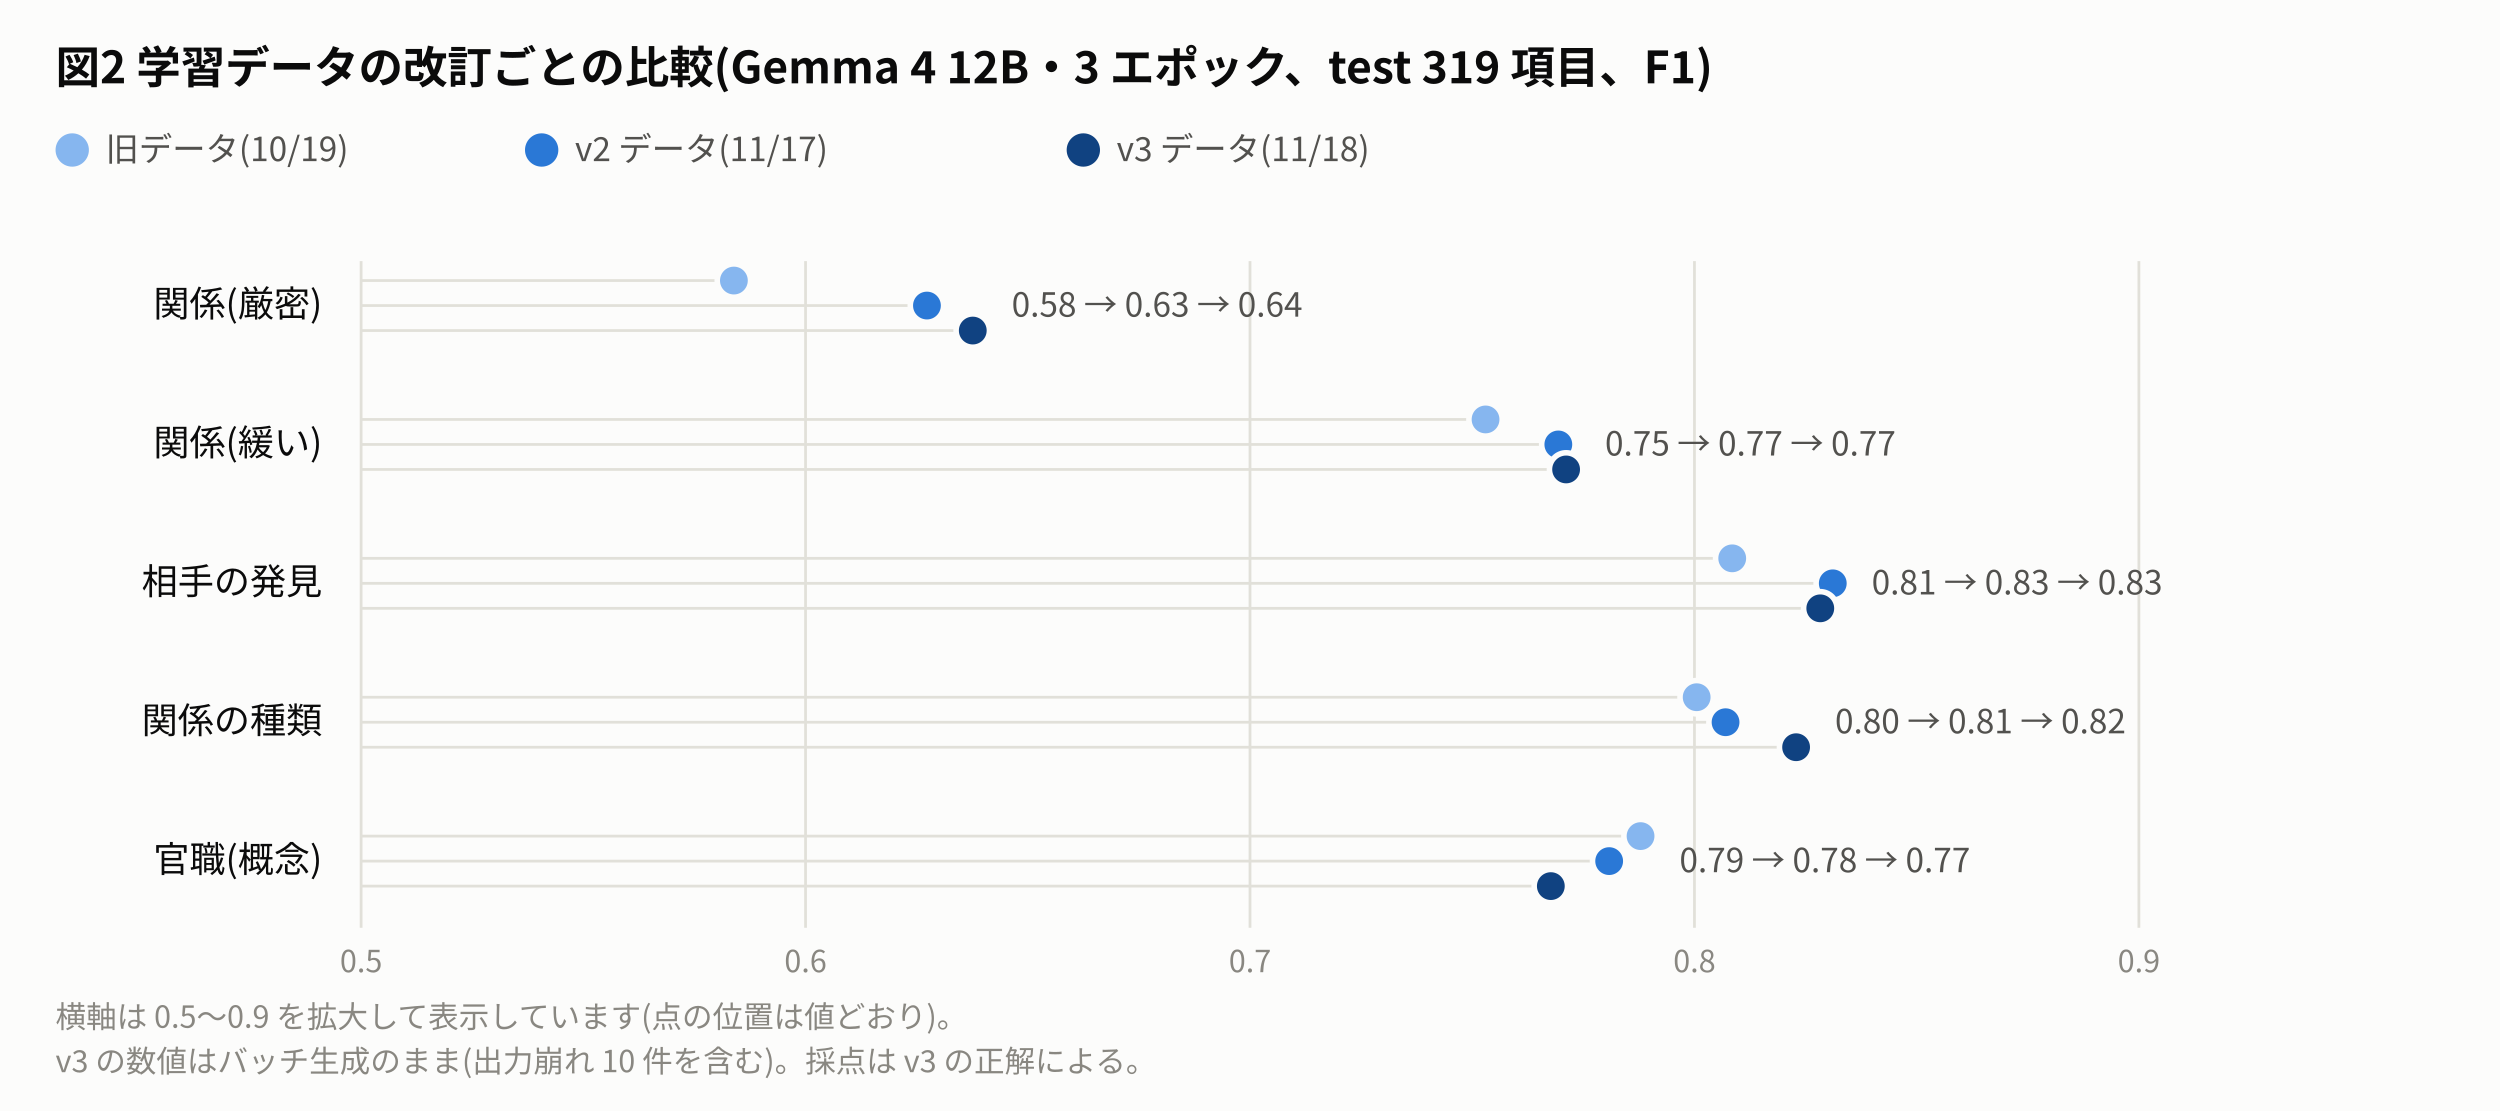
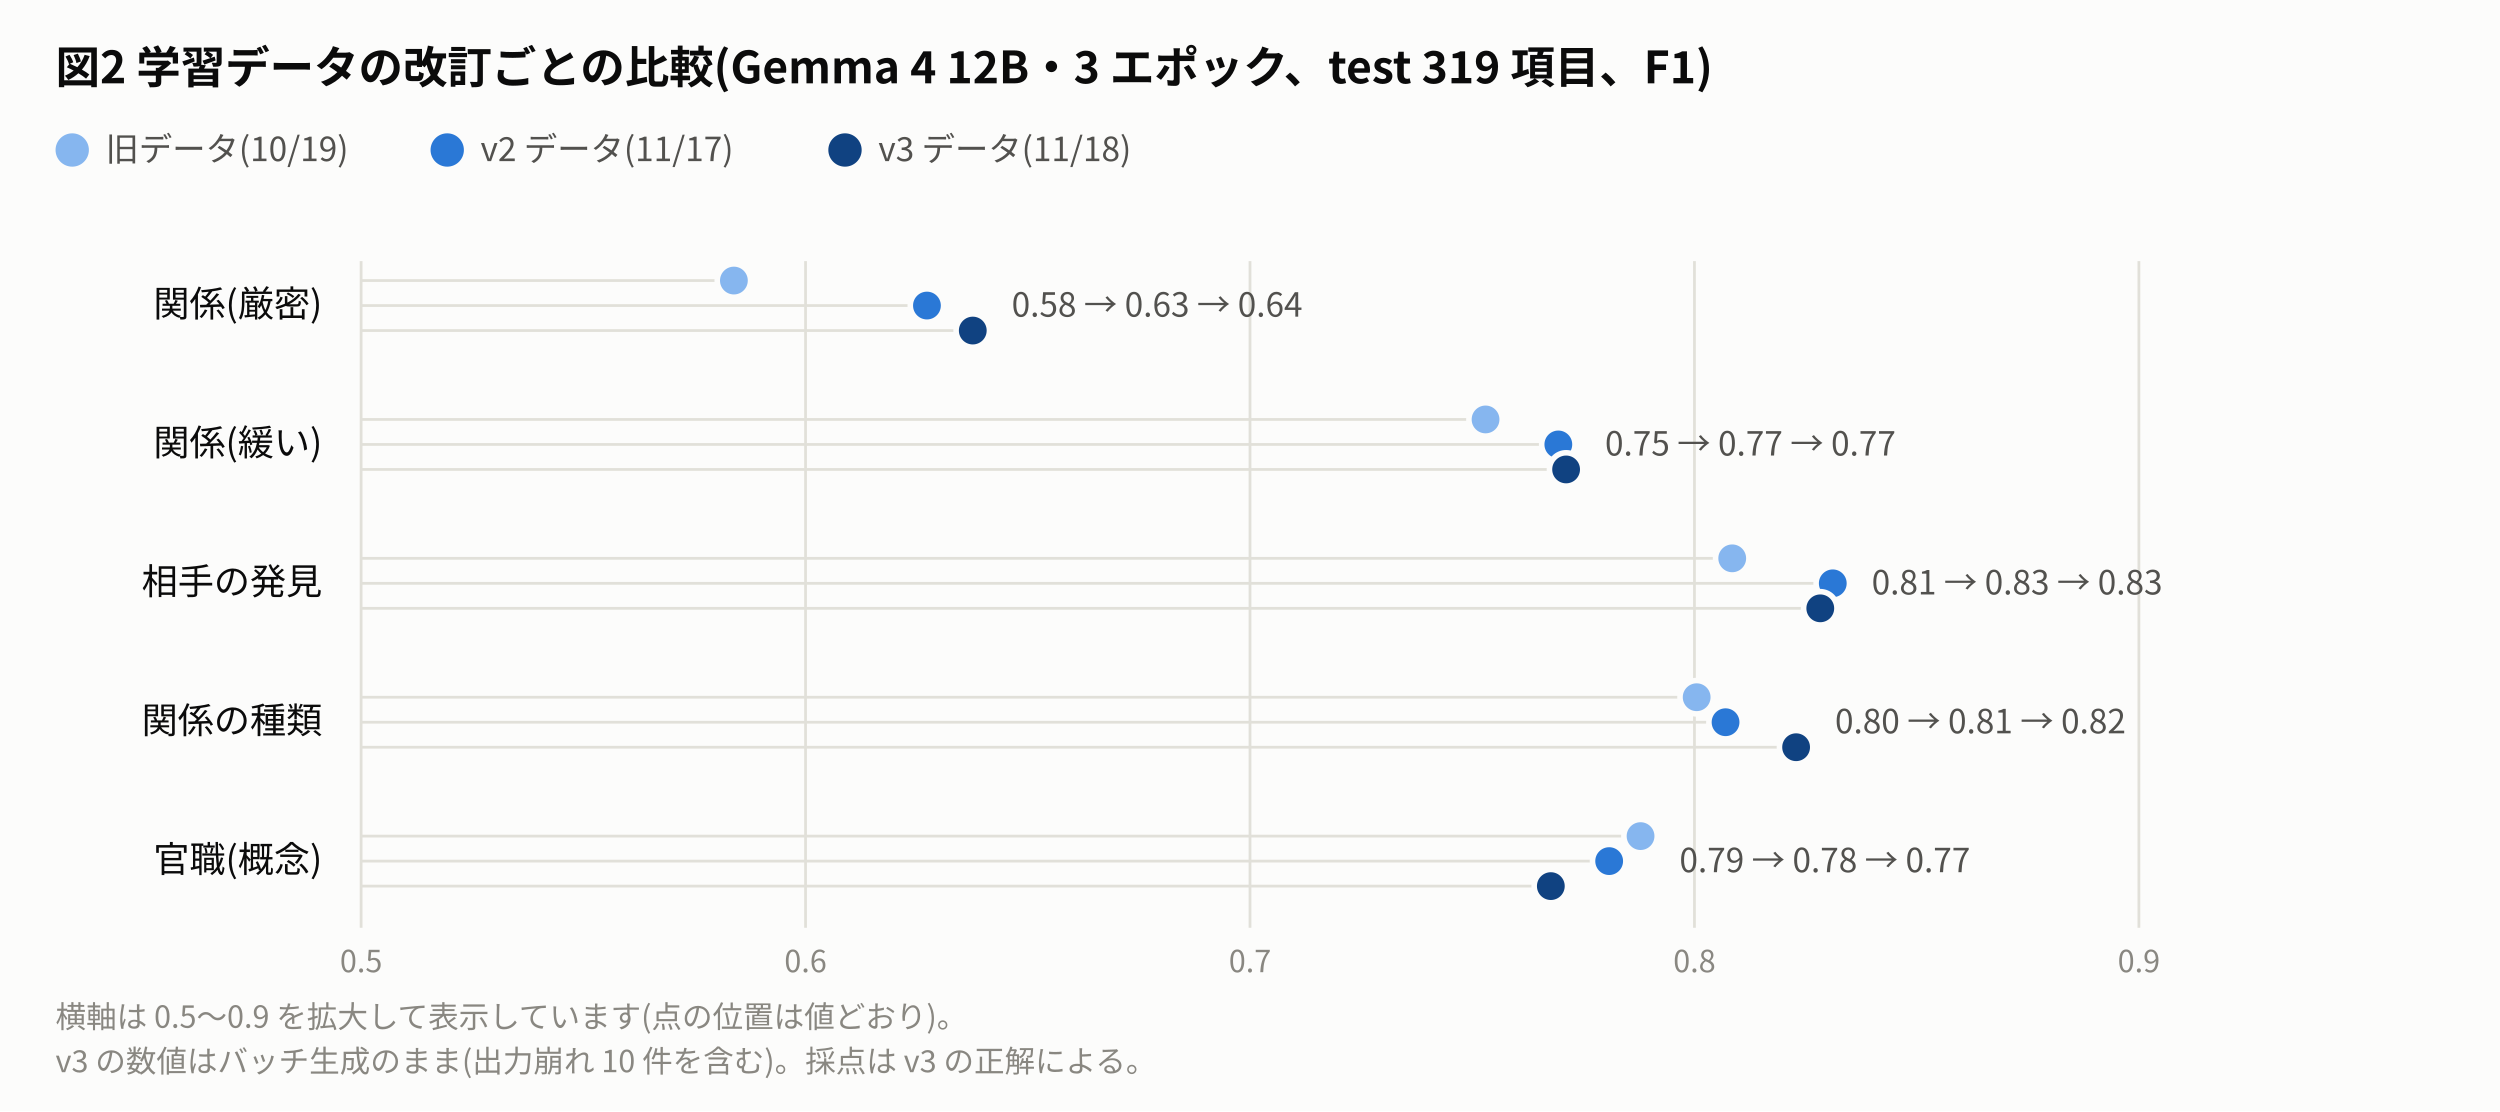
<svg xmlns="http://www.w3.org/2000/svg" width="900" height="400" viewBox="0 0 900 400" font-family="'Noto Sans CJK JP','Noto Sans JP','Hiragino Sans','Yu Gothic',sans-serif">
  <rect width="100%" height="100%" fill="#fcfcfb" />
  <text x="20.0" y="30.0" font-size="16" fill="#0b0b0b" text-anchor="start" font-weight="bold">図2 学習データの改訂ごとの比較(Gemma 4 12B・3 エポック、test 319 項目、F1)</text>
  <circle cx="26.0" cy="54.0" r="6" fill="#86b6ef" />
  <text x="38.0" y="58.0" font-size="12" fill="#52514e" text-anchor="start" font-weight="normal">旧データ(10/19)</text>
-   <circle cx="195.0" cy="54.0" r="6" fill="#2a78d6" />
-   <text x="207.0" y="58.0" font-size="12" fill="#52514e" text-anchor="start" font-weight="normal">v2 データ(11/17)</text>
-   <circle cx="390.0" cy="54.0" r="6" fill="#104281" />
-   <text x="402.0" y="58.0" font-size="12" fill="#52514e" text-anchor="start" font-weight="normal">v3 データ(11/18)</text>
+   <circle cx="161.0" cy="54.0" r="6" fill="#2a78d6" />
+   <text x="173.0" y="58.0" font-size="12" fill="#52514e" text-anchor="start" font-weight="normal">v2 データ(11/17)</text>
+   <circle cx="304.2" cy="54.0" r="6" fill="#104281" />
+   <text x="316.2" y="58.0" font-size="12" fill="#52514e" text-anchor="start" font-weight="normal">v3 データ(11/18)</text>
  <line x1="130.0" y1="94.0" x2="130.0" y2="334.0" stroke="#e1e0d9" stroke-width="1" />
  <text x="130.0" y="350.0" font-size="11" fill="#898781" text-anchor="middle" font-weight="normal">0.5</text>
  <line x1="290.0" y1="94.0" x2="290.0" y2="334.0" stroke="#e1e0d9" stroke-width="1" />
  <text x="290.0" y="350.0" font-size="11" fill="#898781" text-anchor="middle" font-weight="normal">0.6</text>
  <line x1="450.0" y1="94.0" x2="450.0" y2="334.0" stroke="#e1e0d9" stroke-width="1" />
  <text x="450.0" y="350.0" font-size="11" fill="#898781" text-anchor="middle" font-weight="normal">0.7</text>
  <line x1="610.0" y1="94.0" x2="610.0" y2="334.0" stroke="#e1e0d9" stroke-width="1" />
  <text x="610.0" y="350.0" font-size="11" fill="#898781" text-anchor="middle" font-weight="normal">0.8</text>
  <line x1="770.0" y1="94.0" x2="770.0" y2="334.0" stroke="#e1e0d9" stroke-width="1" />
  <text x="770.0" y="350.0" font-size="11" fill="#898781" text-anchor="middle" font-weight="normal">0.9</text>
  <text x="116.0" y="114.0" font-size="13" fill="#0b0b0b" text-anchor="end" font-weight="normal">関係(厳密)</text>
  <line x1="130.0" y1="101.0" x2="264.2" y2="101.0" stroke="#e1e0d9" stroke-width="1" />
  <line x1="130.0" y1="110.0" x2="333.7" y2="110.0" stroke="#e1e0d9" stroke-width="1" />
  <line x1="130.0" y1="119.0" x2="350.2" y2="119.0" stroke="#e1e0d9" stroke-width="1" />
  <circle cx="264.2" cy="101.0" r="6" fill="#86b6ef" stroke="#fcfcfb" stroke-width="2" />
  <circle cx="333.7" cy="110.0" r="6" fill="#2a78d6" stroke="#fcfcfb" stroke-width="2" />
  <circle cx="350.2" cy="119.0" r="6" fill="#104281" stroke="#fcfcfb" stroke-width="2" />
  <text x="364.2" y="114.0" font-size="12" fill="#52514e" text-anchor="start" font-weight="normal">0.58 → 0.63 → 0.64</text>
  <text x="116.0" y="164.0" font-size="13" fill="#0b0b0b" text-anchor="end" font-weight="normal">関係(緩い)</text>
  <line x1="130.0" y1="151.0" x2="534.8" y2="151.0" stroke="#e1e0d9" stroke-width="1" />
  <line x1="130.0" y1="160.0" x2="561.0" y2="160.0" stroke="#e1e0d9" stroke-width="1" />
  <line x1="130.0" y1="169.0" x2="563.8" y2="169.0" stroke="#e1e0d9" stroke-width="1" />
  <circle cx="534.8" cy="151.0" r="6" fill="#86b6ef" stroke="#fcfcfb" stroke-width="2" />
  <circle cx="561.0" cy="160.0" r="6" fill="#2a78d6" stroke="#fcfcfb" stroke-width="2" />
  <circle cx="563.8" cy="169.0" r="6" fill="#104281" stroke="#fcfcfb" stroke-width="2" />
  <text x="577.8" y="164.0" font-size="12" fill="#52514e" text-anchor="start" font-weight="normal">0.75 → 0.77 → 0.77</text>
  <text x="116.0" y="214.0" font-size="13" fill="#0b0b0b" text-anchor="end" font-weight="normal">相手の発見</text>
  <line x1="130.0" y1="201.0" x2="623.6" y2="201.0" stroke="#e1e0d9" stroke-width="1" />
  <line x1="130.0" y1="210.0" x2="659.8" y2="210.0" stroke="#e1e0d9" stroke-width="1" />
  <line x1="130.0" y1="219.0" x2="655.3" y2="219.0" stroke="#e1e0d9" stroke-width="1" />
  <circle cx="623.6" cy="201.0" r="6" fill="#86b6ef" stroke="#fcfcfb" stroke-width="2" />
  <circle cx="659.8" cy="210.0" r="6" fill="#2a78d6" stroke="#fcfcfb" stroke-width="2" />
  <circle cx="655.3" cy="219.0" r="6" fill="#104281" stroke="#fcfcfb" stroke-width="2" />
  <text x="673.8" y="214.0" font-size="12" fill="#52514e" text-anchor="start" font-weight="normal">0.81 → 0.83 → 0.83</text>
  <text x="116.0" y="264.0" font-size="13" fill="#0b0b0b" text-anchor="end" font-weight="normal">関係の種類</text>
  <line x1="130.0" y1="251.0" x2="610.8" y2="251.0" stroke="#e1e0d9" stroke-width="1" />
  <line x1="130.0" y1="260.0" x2="621.2" y2="260.0" stroke="#e1e0d9" stroke-width="1" />
  <line x1="130.0" y1="269.0" x2="646.6" y2="269.0" stroke="#e1e0d9" stroke-width="1" />
  <circle cx="610.8" cy="251.0" r="6" fill="#86b6ef" stroke="#fcfcfb" stroke-width="2" />
  <circle cx="621.2" cy="260.0" r="6" fill="#2a78d6" stroke="#fcfcfb" stroke-width="2" />
  <circle cx="646.6" cy="269.0" r="6" fill="#104281" stroke="#fcfcfb" stroke-width="2" />
  <text x="660.6" y="264.0" font-size="12" fill="#52514e" text-anchor="start" font-weight="normal">0.80 → 0.81 → 0.82</text>
  <text x="116.0" y="314.0" font-size="13" fill="#0b0b0b" text-anchor="end" font-weight="normal">官職(概念)</text>
  <line x1="130.0" y1="301.0" x2="590.6" y2="301.0" stroke="#e1e0d9" stroke-width="1" />
  <line x1="130.0" y1="310.0" x2="579.3" y2="310.0" stroke="#e1e0d9" stroke-width="1" />
  <line x1="130.0" y1="319.0" x2="558.3" y2="319.0" stroke="#e1e0d9" stroke-width="1" />
  <circle cx="590.6" cy="301.0" r="6" fill="#86b6ef" stroke="#fcfcfb" stroke-width="2" />
  <circle cx="579.3" cy="310.0" r="6" fill="#2a78d6" stroke="#fcfcfb" stroke-width="2" />
  <circle cx="558.3" cy="319.0" r="6" fill="#104281" stroke="#fcfcfb" stroke-width="2" />
  <text x="604.6" y="314.0" font-size="12" fill="#52514e" text-anchor="start" font-weight="normal">0.79 → 0.78 → 0.77</text>
  <text x="20.0" y="370.0" font-size="11" fill="#898781" text-anchor="start" font-weight="normal">横軸は 0.5〜0.9 を拡大して表示しています(点の位置は値どおり)。</text>
  <text x="20.0" y="386.0" font-size="11" fill="#898781" text-anchor="start" font-weight="normal">v3 の数値はバッチ生成のまま(出力崩れ 10 件を含む)。採点は v3 の正解による。</text>
</svg>
